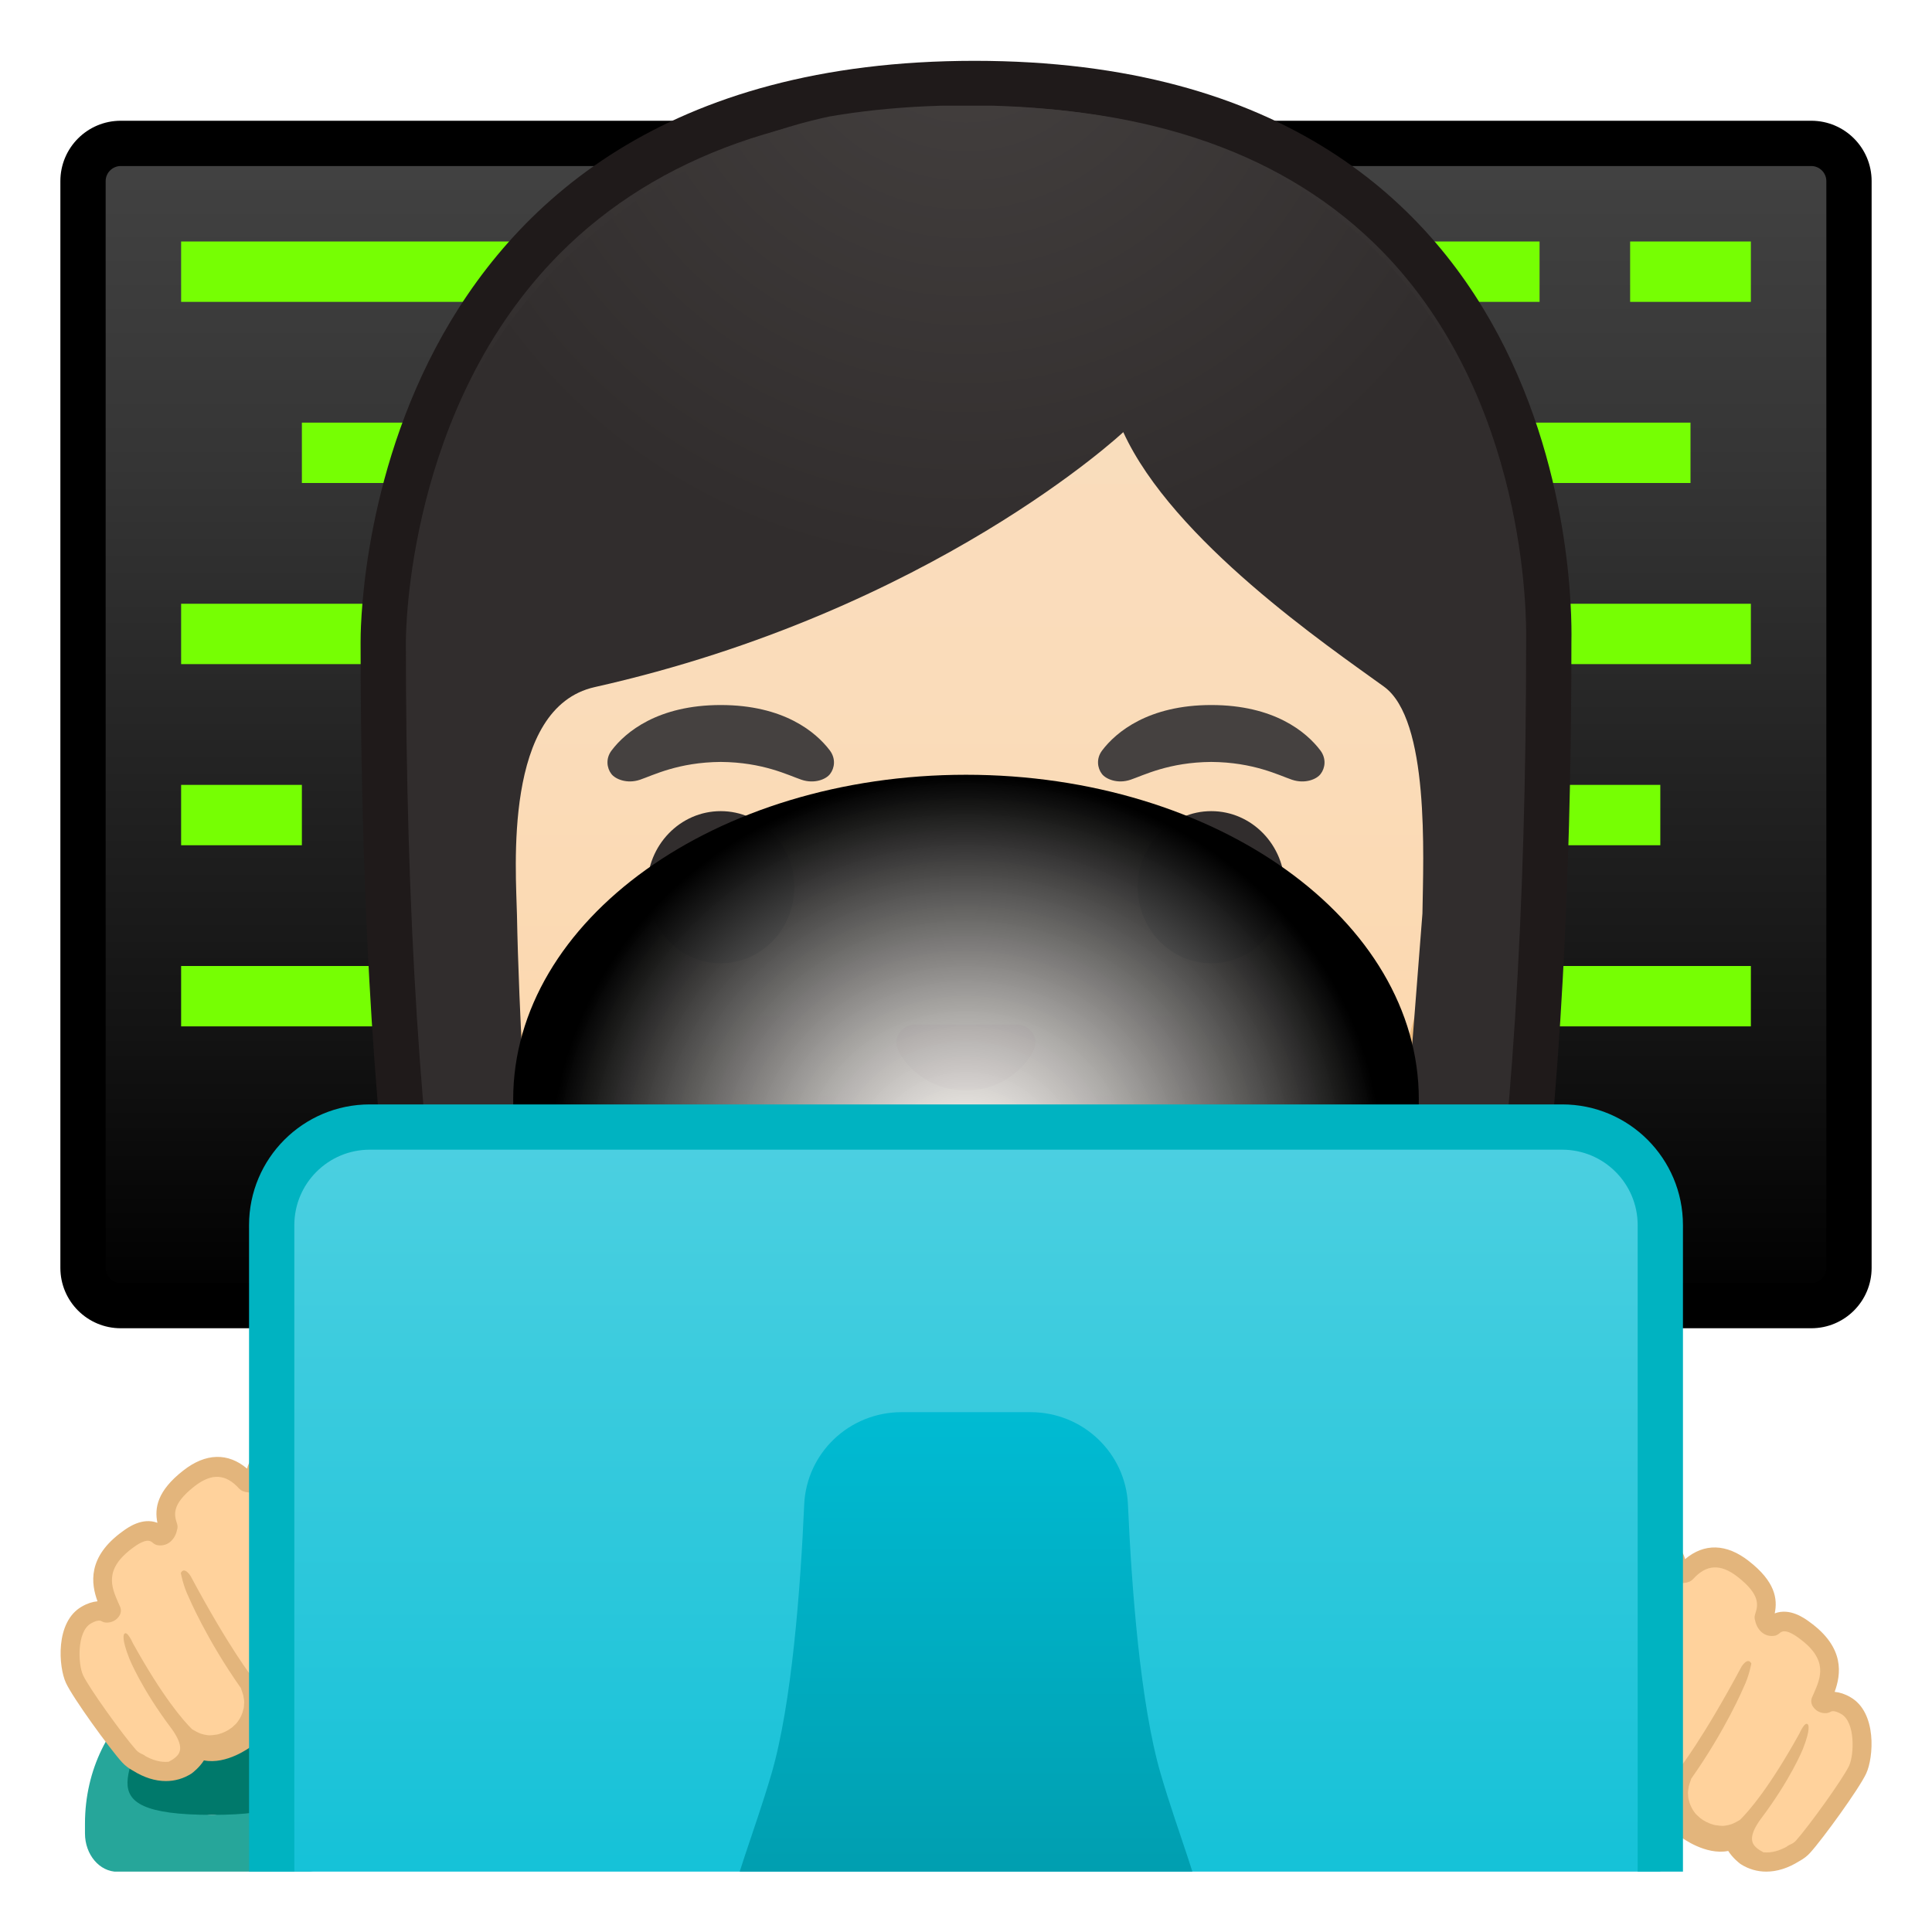
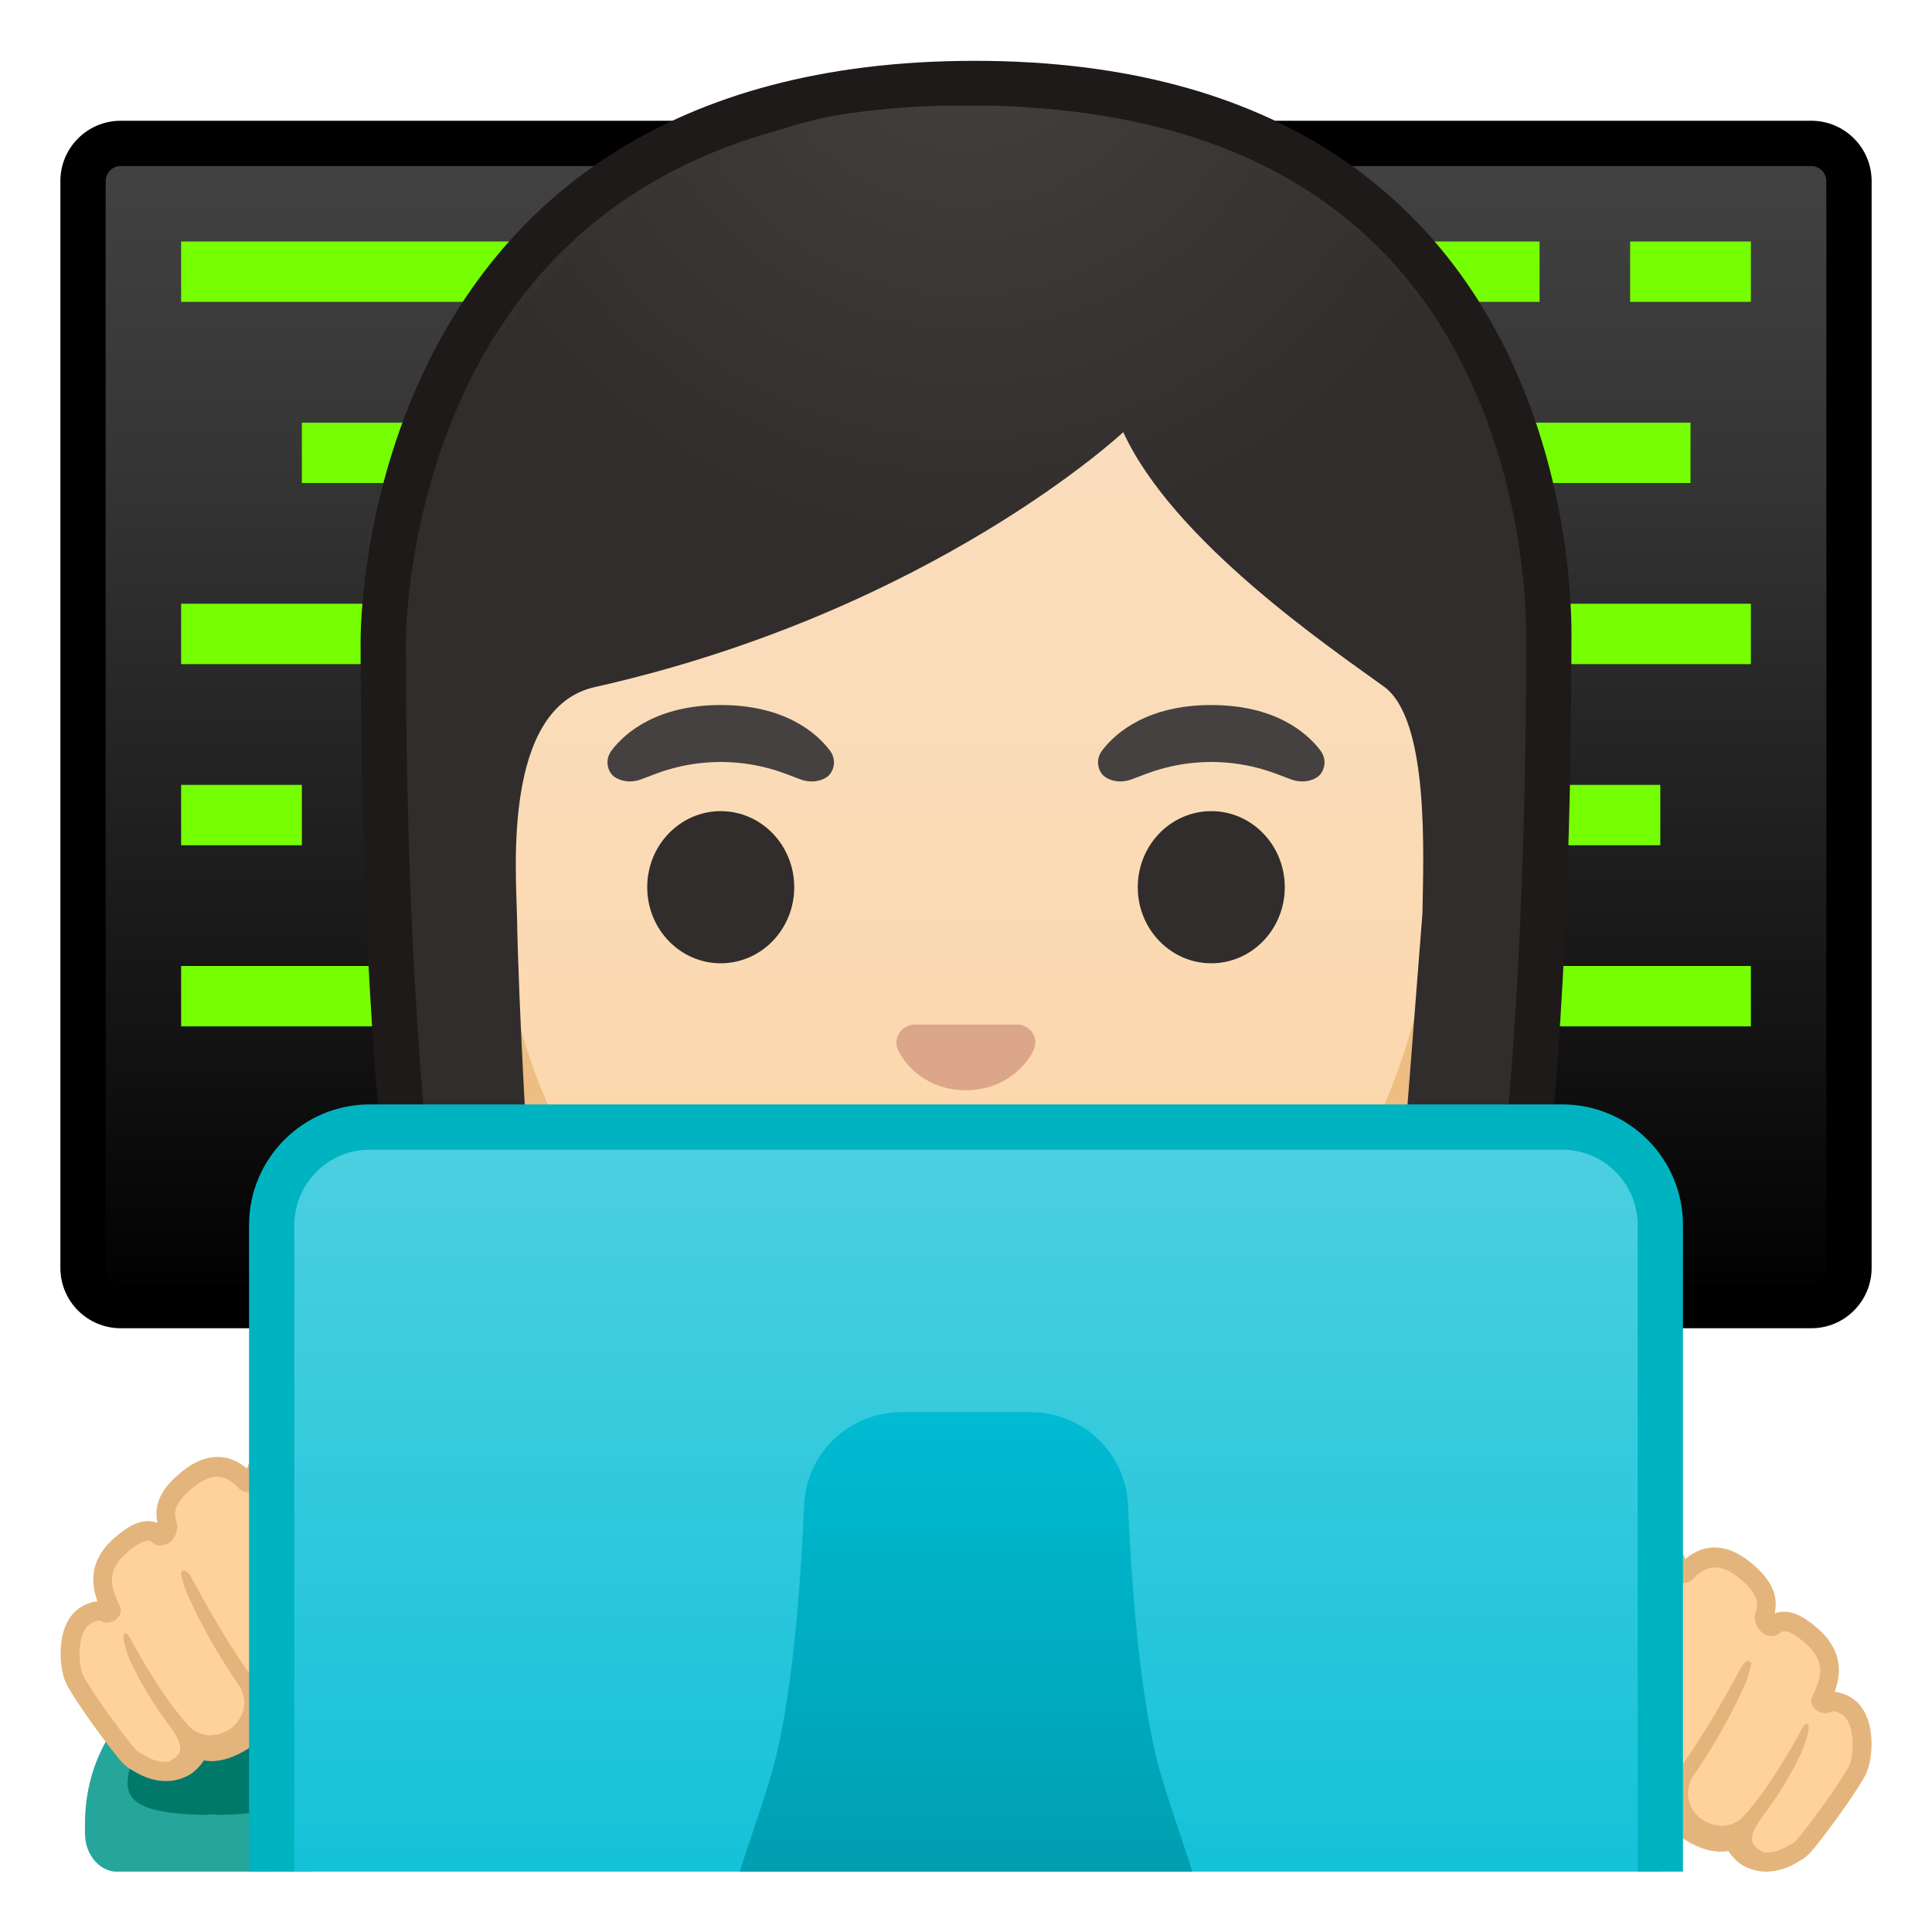
<svg xmlns="http://www.w3.org/2000/svg" xmlns:xlink="http://www.w3.org/1999/xlink" viewBox="0 0 128 128">
  <defs>
    <path id="a" d="M4 4h120v120H4z" />
  </defs>
  <clipPath id="b">
    <use xlink:href="#a" />
  </clipPath>
  <g clip-path="url(#b)">
    <linearGradient id="c" x1="64" x2="64" y1="9.991" y2="86.57" gradientUnits="userSpaceOnUse">
      <stop stop-color="#424242" offset=".003" />
      <stop stop-color="#353535" offset=".271" />
      <stop stop-color="#131313" offset=".764" />
      <stop offset="1" />
    </linearGradient>
    <path d="M8 86.5A2.5 2.5 0 0 1 5.5 84V12A2.5 2.5 0 0 1 8 9.5h112a2.5 2.5 0 0 1 2.5 2.5v72a2.5 2.5 0 0 1-2.5 2.5H8z" fill="url(#c)" />
    <path d="M120 11c.55 0 1 .45 1 1v72c0 .55-.45 1-1 1H8c-.55 0-1-.45-1-1V12c0-.55.45-1 1-1h112m0-3H8c-2.21 0-4 1.79-4 4v72c0 2.21 1.79 4 4 4h112c2.21 0 4-1.79 4-4V12c0-2.21-1.79-4-4-4z" />
    <g fill="#76FF03">
      <path d="M12 16h24v4H12zM86 16h16v4H86zM108 16h8v4h-8zM20 28h8v4h-8zM12 40h16v4H12zM12 52h8v4h-8zM98 52h12v4H98zM104 40h12v4h-12zM12 64h16v4H12zM96 64h20v4H96zM100 28h12v4h-12z" />
    </g>
  </g>
  <g clip-path="url(#b)">
    <radialGradient id="d" cx="-4.84" cy="-132.1" r="57.904" gradientTransform="matrix(.826 0 0 .826 68.248 101.29)" gradientUnits="userSpaceOnUse">
      <stop stop-color="#454140" offset="0" />
      <stop stop-color="#312D2D" offset="1" />
    </radialGradient>
    <path d="M47.02 119.66s-6.8-.35-10.21-5.09c-7.37-10.23-11.42-35.81-11.42-72.02 0-1.66.26-16.4 10.66-26.83C42.8 8.96 52.4 5.53 64.57 5.53c12.08 0 21.52 3.38 28.05 10.04 9.82 10.02 10.04 24.16 9.99 26.89 0 36.31-4.06 61.89-11.42 72.12-3.3 4.59-9.8 5.06-10.25 5.09L64 119.64l-16.98.02z" fill="url(#d)" />
    <path d="M64.57 7.03c11.66 0 20.74 3.23 26.98 9.59 9.6 9.8 9.59 24.2 9.56 25.81v.12c0 35.9-3.96 61.17-11.14 71.15-2.84 3.94-8.55 4.43-9.08 4.46l-16.9-.03-16.88.03c-.58-.04-6.25-.54-9.08-4.46-7.18-9.98-11.14-35.24-11.14-71.17 0-.63.08-15.58 10.22-25.75 6.46-6.47 15.7-9.75 27.46-9.75m0-3c-41.01 0-40.68 37.92-40.68 38.52 0 24.56 1.88 59.25 11.71 72.9 3.9 5.41 11.43 5.71 11.43 5.71l16.97-.02 16.97.03s7.53-.3 11.43-5.71c9.83-13.65 11.71-48.34 11.71-72.9-.01-.61 1.47-38.53-39.54-38.53z" fill="#1F1A1A" />
  </g>
  <g clip-path="url(#b)">
    <linearGradient id="e" x1="64" x2="64" y1="94.614" y2="17.792" gradientUnits="userSpaceOnUse">
      <stop stop-color="#FFD29C" offset="0" />
      <stop stop-color="#FFD39E" offset=".024" />
      <stop stop-color="#FCD8AF" offset=".316" />
      <stop stop-color="#FADCBA" offset=".629" />
      <stop stop-color="#F9DDBD" offset="1" />
    </linearGradient>
    <path d="M64 95.18c-2.3 0-4.91-.5-7.56-1.43-11.34-4.02-24.57-16.34-24.57-37.89 0-28.72 17.31-38.91 32.13-38.91s32.13 10.19 32.13 38.91c0 21.58-13.26 33.9-24.61 37.9-2.63.93-5.23 1.42-7.52 1.42z" fill="url(#e)" />
    <path d="M64 17.95c8.41 0 16.06 3.25 21.55 9.15 6.27 6.73 9.58 16.68 9.58 28.77 0 21.06-12.9 33.07-23.94 36.96-2.53.89-5.01 1.36-7.19 1.36-2.19 0-4.69-.48-7.23-1.38-11.03-3.9-23.9-15.92-23.9-36.94 0-12.09 3.31-22.03 9.58-28.77 5.49-5.91 13.14-9.15 21.55-9.15m0-2c-17.2 0-33.13 12.79-33.13 39.91 0 21.79 13.49 34.67 25.23 38.83 2.8.99 5.5 1.49 7.9 1.49 2.38 0 5.07-.49 7.85-1.47 11.76-4.14 25.28-17.03 25.28-38.84 0-27.14-15.93-39.92-33.13-39.92z" fill="#EDBD82" />
  </g>
  <g clip-path="url(#b)">
    <defs>
      <path id="f" d="M30.41 88.75L28 38.14C27.99 21.19 44.67 7 61.62 7h4.93c19.33-.5 33.78 14.5 33.78 31.45L97.59 88.5l-67.18.25z" />
    </defs>
    <clipPath id="g">
      <use xlink:href="#f" />
    </clipPath>
    <g clip-path="url(#g)">
      <radialGradient id="h" cx="-7.332" cy="-123.25" r="48.206" gradientTransform="matrix(.796 0 0 .796 69.836 97.594)" gradientUnits="userSpaceOnUse">
        <stop stop-color="#454140" offset="0" />
        <stop stop-color="#312D2D" offset="1" />
      </radialGradient>
      <path d="M101.89 42.55s1.02-35.57-37.81-35.57-37.97 35.57-37.97 35.57.33 45.48 3.2 51.39 7.2 5.71 7.2 5.71-2.03-26.54-2.26-39.04c-.06-2.92-.94-13.73 5.16-15.09 22.36-5.02 35.01-16.89 35.01-16.89C77.71 35.82 88 42.82 91.69 45.49c3.03 2.19 2.61 11.2 2.55 15.03l-3.05 39.06s4.68.37 7.65-5.64c2.96-6.01 3.05-51.39 3.05-51.39z" fill="url(#h)" />
    </g>
  </g>
  <g clip-path="url(#b)">
    <path d="M67.81 67.96c-.1-.04-.21-.07-.32-.08H60.5c-.11.01-.21.04-.32.08-.63.26-.98.91-.68 1.61s1.69 2.66 4.49 2.66 4.19-1.96 4.49-2.66c.31-.7-.03-1.35-.67-1.61z" fill="#DBA689" />
    <ellipse cx="47.75" cy="58.78" rx="4.87" ry="5.04" fill="#312D2D" />
    <ellipse cx="80.25" cy="58.78" rx="4.87" ry="5.04" fill="#312D2D" />
    <radialGradient id="i" cx="47.752" cy="49.239" r="5.6" gradientUnits="userSpaceOnUse">
      <stop stop-color="#454140" offset=".09" />
      <stop stop-color="#454140" offset="1" />
    </radialGradient>
    <path d="M54.98 49.72c-.93-1.23-3.07-3.01-7.23-3.01s-6.31 1.79-7.23 3.01c-.41.54-.31 1.17-.02 1.55.26.35 1.04.68 1.9.39s2.54-1.16 5.35-1.18c2.81.02 4.49.89 5.35 1.18s1.64-.03 1.9-.39c.29-.38.39-1-.02-1.55z" fill="url(#i)" />
    <radialGradient id="j" cx="80.248" cy="49.239" r="5.6" gradientUnits="userSpaceOnUse">
      <stop stop-color="#454140" offset=".09" />
      <stop stop-color="#454140" offset="1" />
    </radialGradient>
    <path d="M87.48 49.72c-.93-1.23-3.07-3.01-7.23-3.01s-6.31 1.79-7.23 3.01c-.41.54-.31 1.17-.02 1.55.26.35 1.04.68 1.9.39s2.54-1.16 5.35-1.18c2.81.02 4.49.89 5.35 1.18s1.64-.03 1.9-.39c.29-.38.39-1-.02-1.55z" fill="url(#j)" />
    <path d="M72.32 76.04c-3.15 1.87-13.46 1.87-16.61 0-1.81-1.07-3.65.57-2.9 2.21.74 1.61 6.37 5.36 11.23 5.36s10.42-3.75 11.16-5.36c.75-1.64-1.08-3.28-2.88-2.21z" fill="#795548" />
  </g>
  <radialGradient id="k" cx="85.333" cy="71.209" r="27.001" gradientTransform="matrix(0 -.9556 1.0212 0 -8.719 158.72)" gradientUnits="userSpaceOnUse">
    <stop stop-color="#fff" stop-opacity=".9" offset="0" />
    <stop stop-color="#E7E7E7" stop-opacity=".912" offset=".123" />
    <stop stop-color="#A8A8A8" stop-opacity=".938" offset=".383" />
    <stop stop-color="#444" stop-opacity=".976" offset=".757" />
    <stop offset="1" />
  </radialGradient>
-   <ellipse cx="64" cy="72.83" rx="30" ry="21.5" clip-path="url(#b)" fill="url(#k)" />
  <g clip-path="url(#b)">
    <path d="M18.45 112.37c.01.15.01.3.01.45 0 4.1-1.98 7.42-4.41 7.42-2.44 0-4.41-3.32-4.41-7.42 0-.15.01-.3.01-.45-2.41 1.75-4.02 4.87-4.02 8.45v.65c0 1.4.96 2.54 2.15 2.54h12.54c1.19 0 2.15-1.13 2.15-2.54v-.65c0-3.58-1.61-6.71-4.02-8.45z" fill="#26A69A" />
    <path d="M14.05 120.24c9 0 4.41-3.32 4.41-7.42 0-.15-.01-.3-.01-.45-1.28-.93-2.79-1.48-4.4-1.48-1.62 0-3.12.55-4.4 1.48-.01.15-.01.3-.01.45-.01 4.1-4.64 7.42 4.41 7.42z" fill="#00796B" />
  </g>
  <g clip-path="url(#b)">
    <path d="M27.98 106.8c-.11-2.84-2.23-8.7-5-9.19a.592.592 0 0 1-.41-.25c-.44-.67-1.85-2.47-4.43-1.05-.96.53-1.3 1-1.14 1.68-.12.14-.34.31-.66.18-1.04-1.16-2.32-1.4-3.81-.24-1.69 1.32-1.69 2.26-1.38 3.19l-.01.01s-.08.65-.56.59c-.51-.44-1.13-.44-2.09.26-2.6 1.88-1.53 3.66-1.09 4.71-.06.1-.16.17-.32.16-.34-.18-.77-.18-1.35.15-1.38.79-1.18 3.39-.79 4.24.43.93 2.8 4.19 3.62 5.11.19.21.42.36.67.46a.689.689 0 0 1-.08-.03c.71.44 1.95.97 3.16.22 0 0 .77-.56.84-1.15 1.31.73 3.12-.63 3.12-.63.85-.65 1.07-1.38 1.04-2.01.43.26.9.36 1.35.37 1.36.04 2.61-.76 2.61-.76 1.95-1.11 2.34-2.27 2.33-3.04 1.01.63 2.26.16 2.26.16 2.19-.99 2.12-3.14 2.12-3.14z" fill="#FFD29C" />
    <path d="M28.62 106.78c-.12-3.05-2.36-9.23-5.51-9.77-1.25-1.91-3.22-2.38-5.27-1.26-.62.34-1.3.81-1.47 1.55-1.26-1.07-2.74-1.04-4.22.12-1.75 1.36-1.92 2.51-1.72 3.47-1-.38-1.96.31-2.31.57-2.36 1.7-2.08 3.48-1.66 4.63-.33.03-.68.14-1.04.35-1.78 1.01-1.54 4.01-1.05 5.06.47 1.01 2.86 4.31 3.72 5.26.19.21.43.39.7.54.01 0 .01.01.02.01.73.46 1.47.69 2.18.69.59 0 1.17-.16 1.7-.5.11-.08.53-.41.82-.87 1.5.3 3.07-.87 3.14-.93.68-.52 1.02-1.09 1.18-1.61.26.07.53.1.82.11 1.52.03 2.91-.83 2.94-.85 1.59-.9 2.27-1.88 2.52-2.71 1 .23 1.93-.11 2.01-.14 2.55-1.13 2.51-3.62 2.5-3.72zm-2.7 1.52c-.79.59-1.5.68-2.08.44-.57-.47-1.08-1.42-1.08-1.42-2.25-4.13-3.8-6.2-3.8-6.2-.15-.18-.48-.75-.95-1.04-.59-.36-.42.28-.42.28 2.62 4.08 4.21 7.34 4.21 7.34.68 1.24.56 2.11.36 2.6-.22.59-1.53 1.43-1.53 1.43-2.64 1.58-3.86-.53-3.86-.53s-1.55-1.94-4.14-6.78c0 0-.41-.67-.65-.21 0 0 .14.82.52 1.6 0 0 1.18 2.8 3.46 6.03.02.05.03.1.05.15.04.11.08.23.11.34.01.04.01.08.02.13.02.11.04.22.04.33 0 .04-.01.07-.01.1 0 .11-.01.21-.03.31l-.03.09c-.02.1-.05.2-.09.29-.01.03-.03.06-.04.09-.04.09-.08.17-.13.25-.02.03-.05.06-.07.1-.05.07-.09.13-.15.19-.04.04-.09.08-.13.12s-.08.08-.13.12a2.55 2.55 0 0 1-.91.45c-.06.02-.12.02-.18.03-.14.02-.27.04-.4.04-.06 0-.13-.01-.19-.02-.12-.02-.24-.04-.35-.08-.05-.02-.11-.03-.16-.06-.12-.05-.24-.12-.36-.19-.03-.02-.06-.03-.09-.05-.59-.58-1.95-2.14-3.93-5.71 0 0-.39-.9-.58-.59 0 0-.2.24.35 1.62 0 0 .79 1.98 2.79 4.63.73 1.01.66 1.5.37 1.81-.02.02-.05.04-.07.07-.14.13-.31.23-.48.32-.56.06-1.1-.13-1.54-.37a.615.615 0 0 0-.19-.12c-.19-.08-.34-.18-.44-.3-.85-.95-3.13-4.12-3.51-4.95-.33-.72-.42-2.88.52-3.42.48-.28.67-.18.73-.14.08.05.18.07.27.08.37.02.71-.15.9-.47.1-.17.12-.38.04-.57l-.12-.27c-.46-1.05-.98-2.24 1-3.67.89-.65 1.15-.43 1.3-.29.1.08.22.14.34.15.69.08 1.13-.44 1.25-1.02a.64.64 0 0 0 0-.41c-.18-.56-.41-1.26 1.17-2.49 1.12-.87 2.06-.82 2.94.16.07.07.15.13.24.17.51.2 1.02.07 1.39-.36.13-.16.18-.36.13-.56-.05-.19-.11-.46.82-.97 1.48-.81 2.69-.53 3.59.84.18.28.48.46.83.53.11.02.22.06.33.1 1.13 1.8 2.32 4.06 2.84 5.05.98 1.8 1.62 3.59-.09 4.88z" fill="#E3B57C" />
  </g>
  <g clip-path="url(#b)">
    <path d="M100.03 112.8c.11-2.84 2.23-8.7 5-9.19.17-.03.32-.11.41-.25.44-.67 1.85-2.47 4.43-1.05.96.53 1.3 1 1.14 1.68.12.14.34.31.66.18 1.04-1.16 2.32-1.4 3.81-.24 1.69 1.32 1.69 2.26 1.38 3.19l.01.01s.08.65.56.59c.51-.44 1.13-.44 2.09.26 2.6 1.88 1.53 3.66 1.09 4.71.06.1.16.17.32.16.34-.18.77-.18 1.35.15 1.38.79 1.18 3.39.79 4.24-.43.93-2.8 4.19-3.62 5.11-.19.21-.42.36-.67.46.03-.01.06-.02.08-.03-.71.44-1.95.97-3.16.22 0 0-.77-.56-.84-1.15-1.31.73-3.12-.63-3.12-.63-.85-.65-1.07-1.38-1.04-2.01-.43.26-.9.36-1.35.37-1.36.04-2.61-.76-2.61-.76-1.95-1.11-2.34-2.27-2.33-3.04-1.01.63-2.26.16-2.26.16-2.19-.99-2.12-3.14-2.12-3.14z" fill="#FFD29C" />
    <path d="M99.39 112.78c.12-3.05 2.36-9.23 5.51-9.77 1.25-1.91 3.22-2.38 5.27-1.26.62.34 1.3.81 1.47 1.55 1.26-1.07 2.74-1.04 4.22.12 1.75 1.36 1.92 2.51 1.72 3.47 1-.38 1.96.31 2.31.57 2.36 1.7 2.08 3.48 1.66 4.63.33.03.68.14 1.04.35 1.78 1.01 1.54 4.01 1.05 5.06-.47 1.01-2.86 4.31-3.72 5.26-.19.21-.43.39-.7.54-.01 0-.01.01-.02.01-.73.46-1.47.69-2.18.69-.59 0-1.17-.16-1.7-.5-.11-.08-.53-.41-.82-.87-1.5.3-3.07-.87-3.14-.93-.68-.52-1.02-1.09-1.18-1.61-.26.07-.53.1-.82.11-1.52.03-2.91-.83-2.94-.85-1.59-.9-2.27-1.88-2.52-2.71-1 .23-1.93-.11-2.01-.14-2.55-1.13-2.5-3.62-2.5-3.72zm2.7 1.52c.79.59 1.5.68 2.08.44.57-.47 1.08-1.42 1.08-1.42 2.25-4.13 3.8-6.2 3.8-6.2.15-.18.48-.75.95-1.04.59-.36.42.28.42.28-2.62 4.08-4.21 7.34-4.21 7.34-.68 1.24-.56 2.11-.36 2.6.22.59 1.53 1.43 1.53 1.43 2.64 1.58 3.86-.53 3.86-.53s1.55-1.94 4.14-6.78c0 0 .41-.67.65-.21 0 0-.14.82-.52 1.6 0 0-1.18 2.8-3.46 6.03-.02.05-.03.1-.05.15-.04.11-.08.23-.11.34-.01.04-.01.08-.02.13-.02.11-.04.22-.04.33 0 .04.01.07.01.1 0 .11.01.21.03.31l.03.09c.02.1.05.2.09.29.01.03.03.06.04.09.04.09.08.17.13.25.02.03.05.06.07.1.05.07.09.13.15.19.04.04.09.08.13.12s.08.08.13.12a2.55 2.55 0 0 0 .91.45c.06.02.12.02.18.03.14.02.27.04.4.04.06 0 .13-.01.19-.02.12-.02.24-.04.35-.08.05-.02.11-.03.16-.06.12-.05.24-.12.36-.19.03-.02.06-.03.09-.05.59-.58 1.95-2.14 3.93-5.71 0 0 .39-.9.58-.59 0 0 .2.24-.35 1.62 0 0-.79 1.98-2.79 4.63-.73 1.01-.66 1.5-.37 1.81.02.02.05.04.07.07.14.13.31.23.48.32.56.06 1.1-.13 1.54-.37.05-.05.12-.09.19-.12.19-.08.34-.18.44-.3.85-.95 3.13-4.12 3.51-4.95.33-.72.42-2.88-.52-3.42-.48-.28-.67-.18-.73-.14a.65.65 0 0 1-.27.08.965.965 0 0 1-.9-.47.635.635 0 0 1-.04-.57l.12-.27c.46-1.05.98-2.24-1-3.67-.89-.65-1.15-.43-1.3-.29-.1.08-.22.14-.34.15-.69.08-1.13-.44-1.25-1.02a.64.64 0 0 1 0-.41c.18-.56.41-1.26-1.17-2.49-1.12-.87-2.06-.82-2.94.16-.07.07-.15.13-.24.17-.51.2-1.02.07-1.39-.36a.632.632 0 0 1-.13-.56c.05-.19.11-.46-.82-.97-1.48-.81-2.69-.53-3.59.84-.18.28-.48.46-.83.53-.11.02-.22.06-.33.1-1.13 1.8-2.32 4.06-2.84 5.05-.98 1.8-1.61 3.59.09 4.88z" fill="#E3B57C" />
  </g>
  <g clip-path="url(#b)">
    <linearGradient id="l" x1="64" x2="64" y1="74.526" y2="142.94" gradientUnits="userSpaceOnUse">
      <stop stop-color="#4DD0E1" offset="0" />
      <stop stop-color="#00BCD4" offset="1" />
    </linearGradient>
    <path d="M24.5 142.5c-3.58 0-6.5-2.92-6.5-6.5V81.17c0-3.58 2.92-6.5 6.5-6.5h79c3.58 0 6.5 2.92 6.5 6.5V136c0 3.58-2.92 6.5-6.5 6.5h-79z" fill="url(#l)" />
    <path d="M103.5 76.17c2.76 0 5 2.24 5 5V136c0 2.76-2.24 5-5 5h-79c-2.76 0-5-2.24-5-5V81.17c0-2.76 2.24-5 5-5h79m0-3h-79c-4.42 0-8 3.58-8 8V136c0 4.42 3.58 8 8 8h79c4.42 0 8-3.58 8-8V81.17c0-4.42-3.58-8-8-8z" fill="#00B3C1" />
  </g>
  <linearGradient id="m" x1="64" x2="64" y1="92.596" y2="131.87" gradientUnits="userSpaceOnUse">
    <stop stop-color="#00BCD4" offset="0" />
    <stop stop-color="#0097A7" offset="1" />
  </linearGradient>
  <path d="M76.91 117.56c-1.37-4.66-1.94-12.44-2.18-17.87-.15-3.43-2.99-6.13-6.45-6.13h-8.55c-3.46 0-6.3 2.7-6.45 6.13-.24 5.44-.81 13.21-2.18 17.87-2.27 7.72-5.81 13.99.34 13.99h25.13c6.15 0 2.6-6.27.34-13.99z" clip-path="url(#b)" fill="url(#m)" />
</svg>
